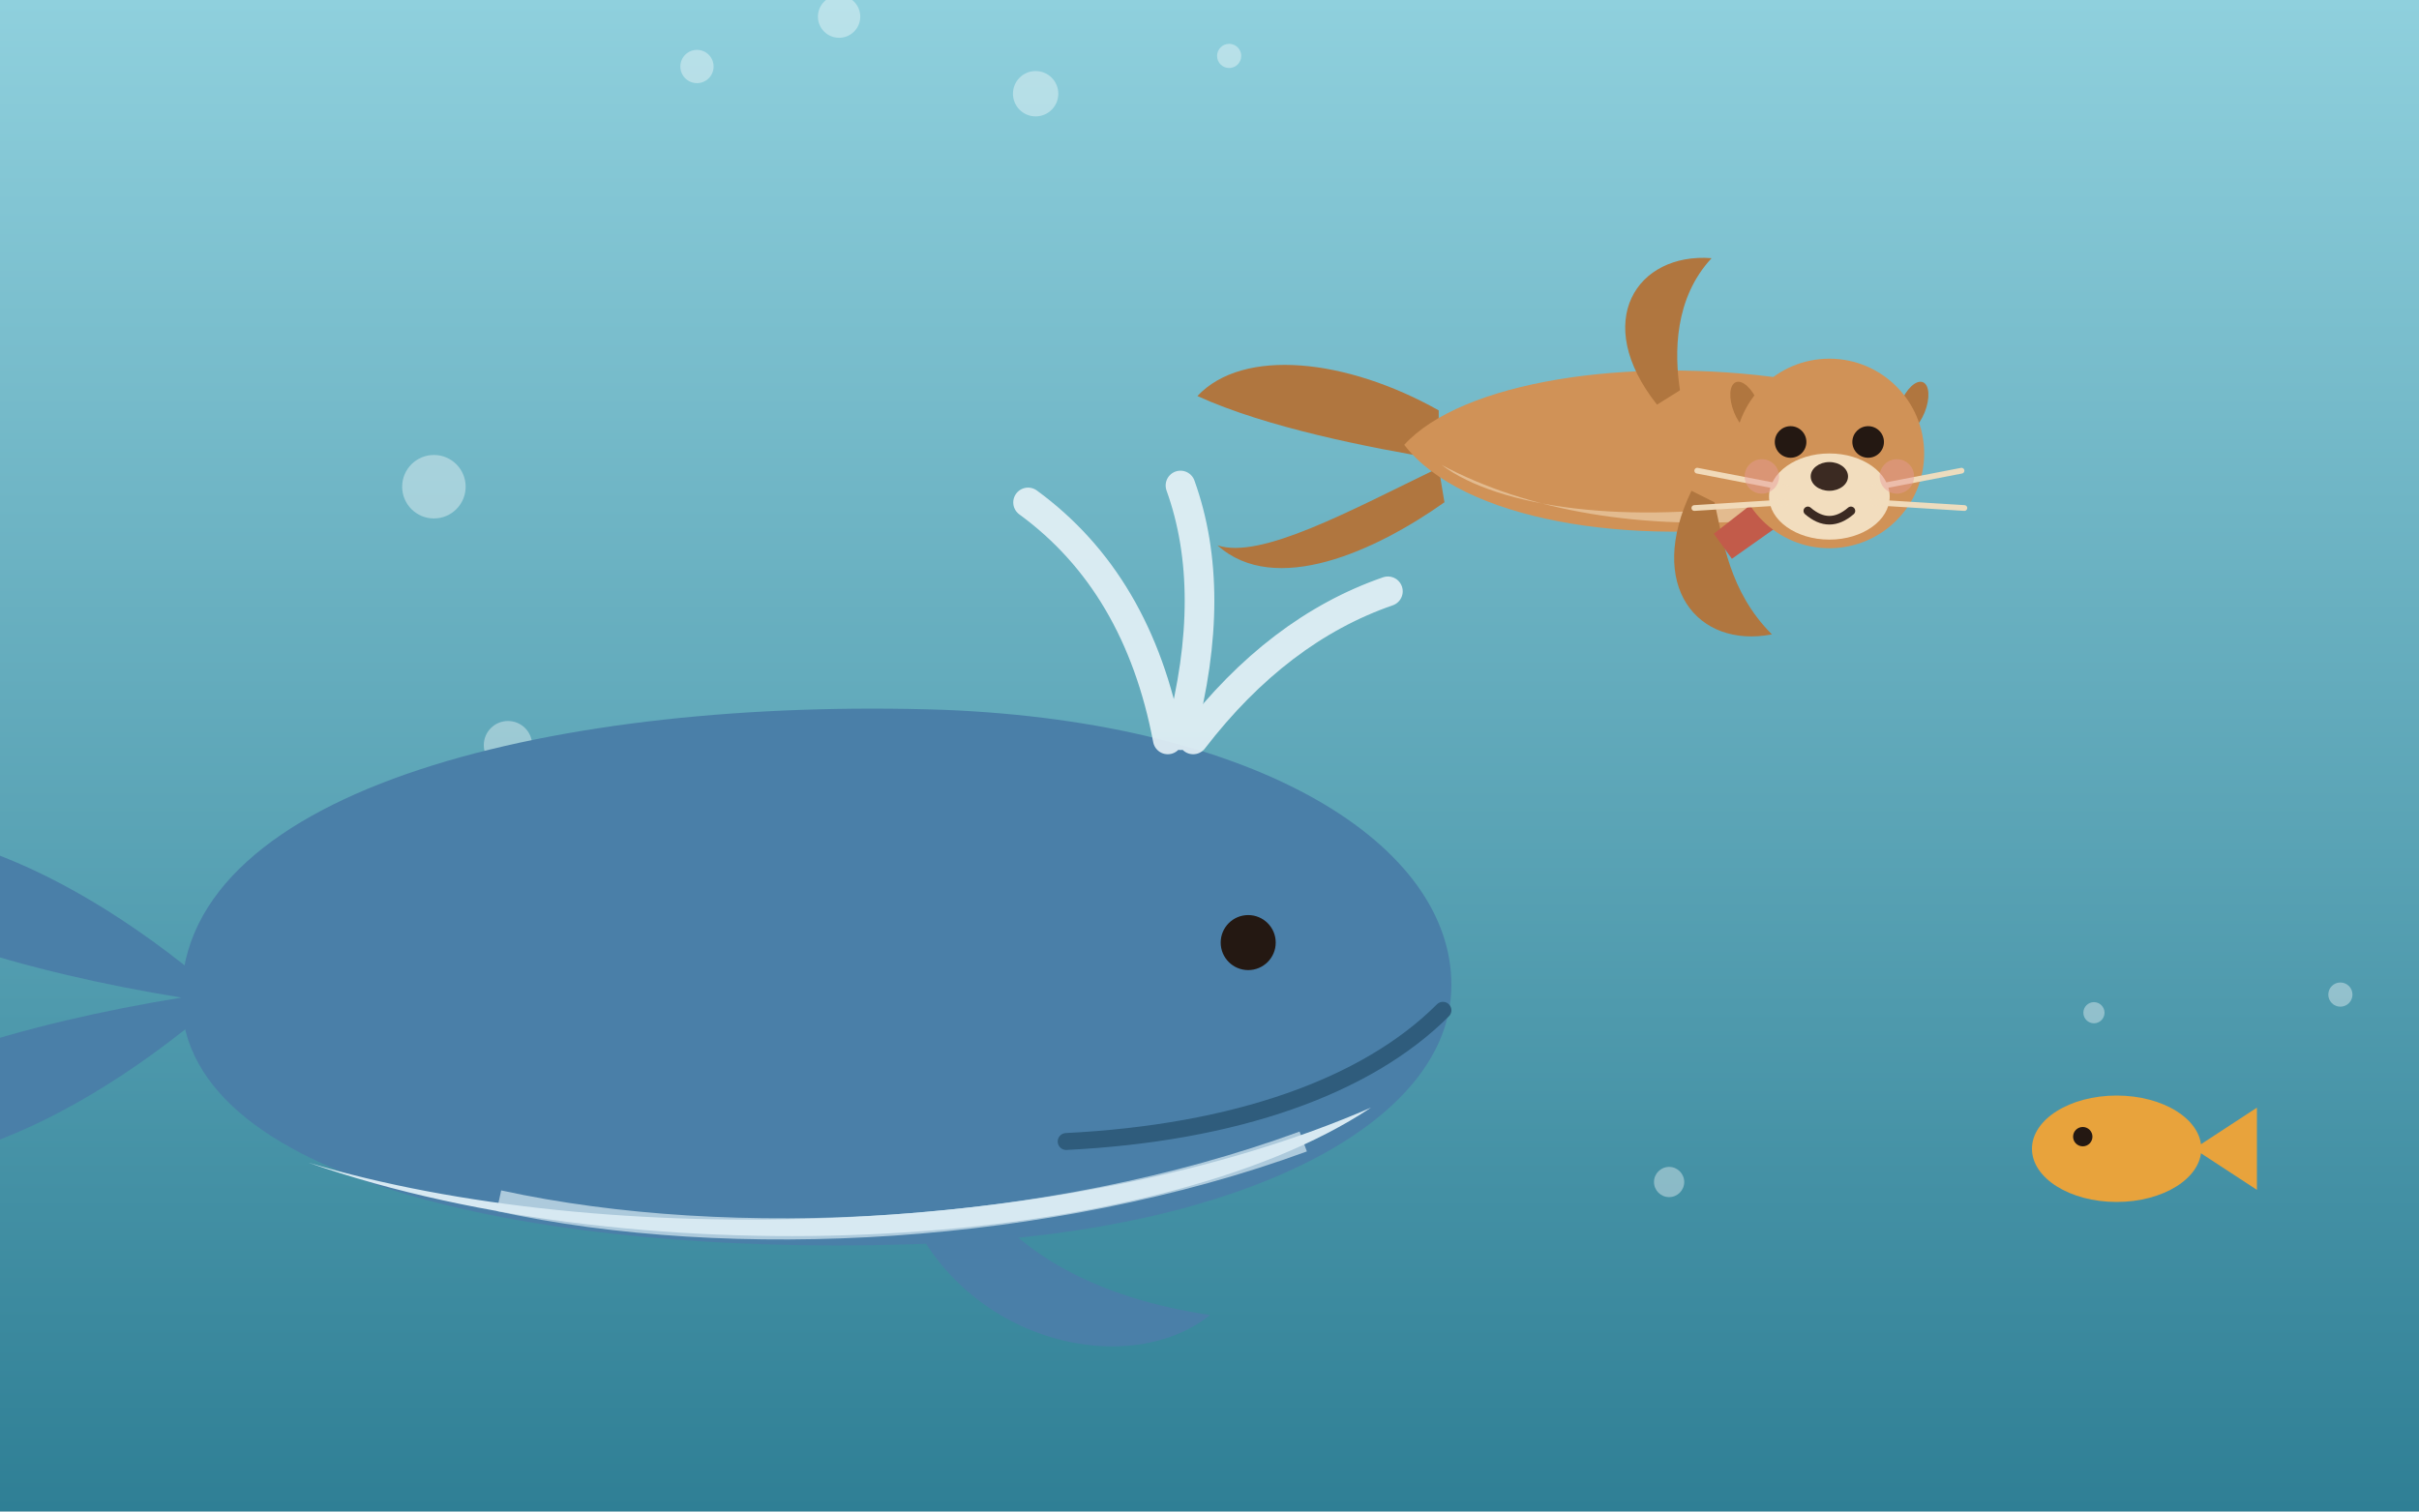
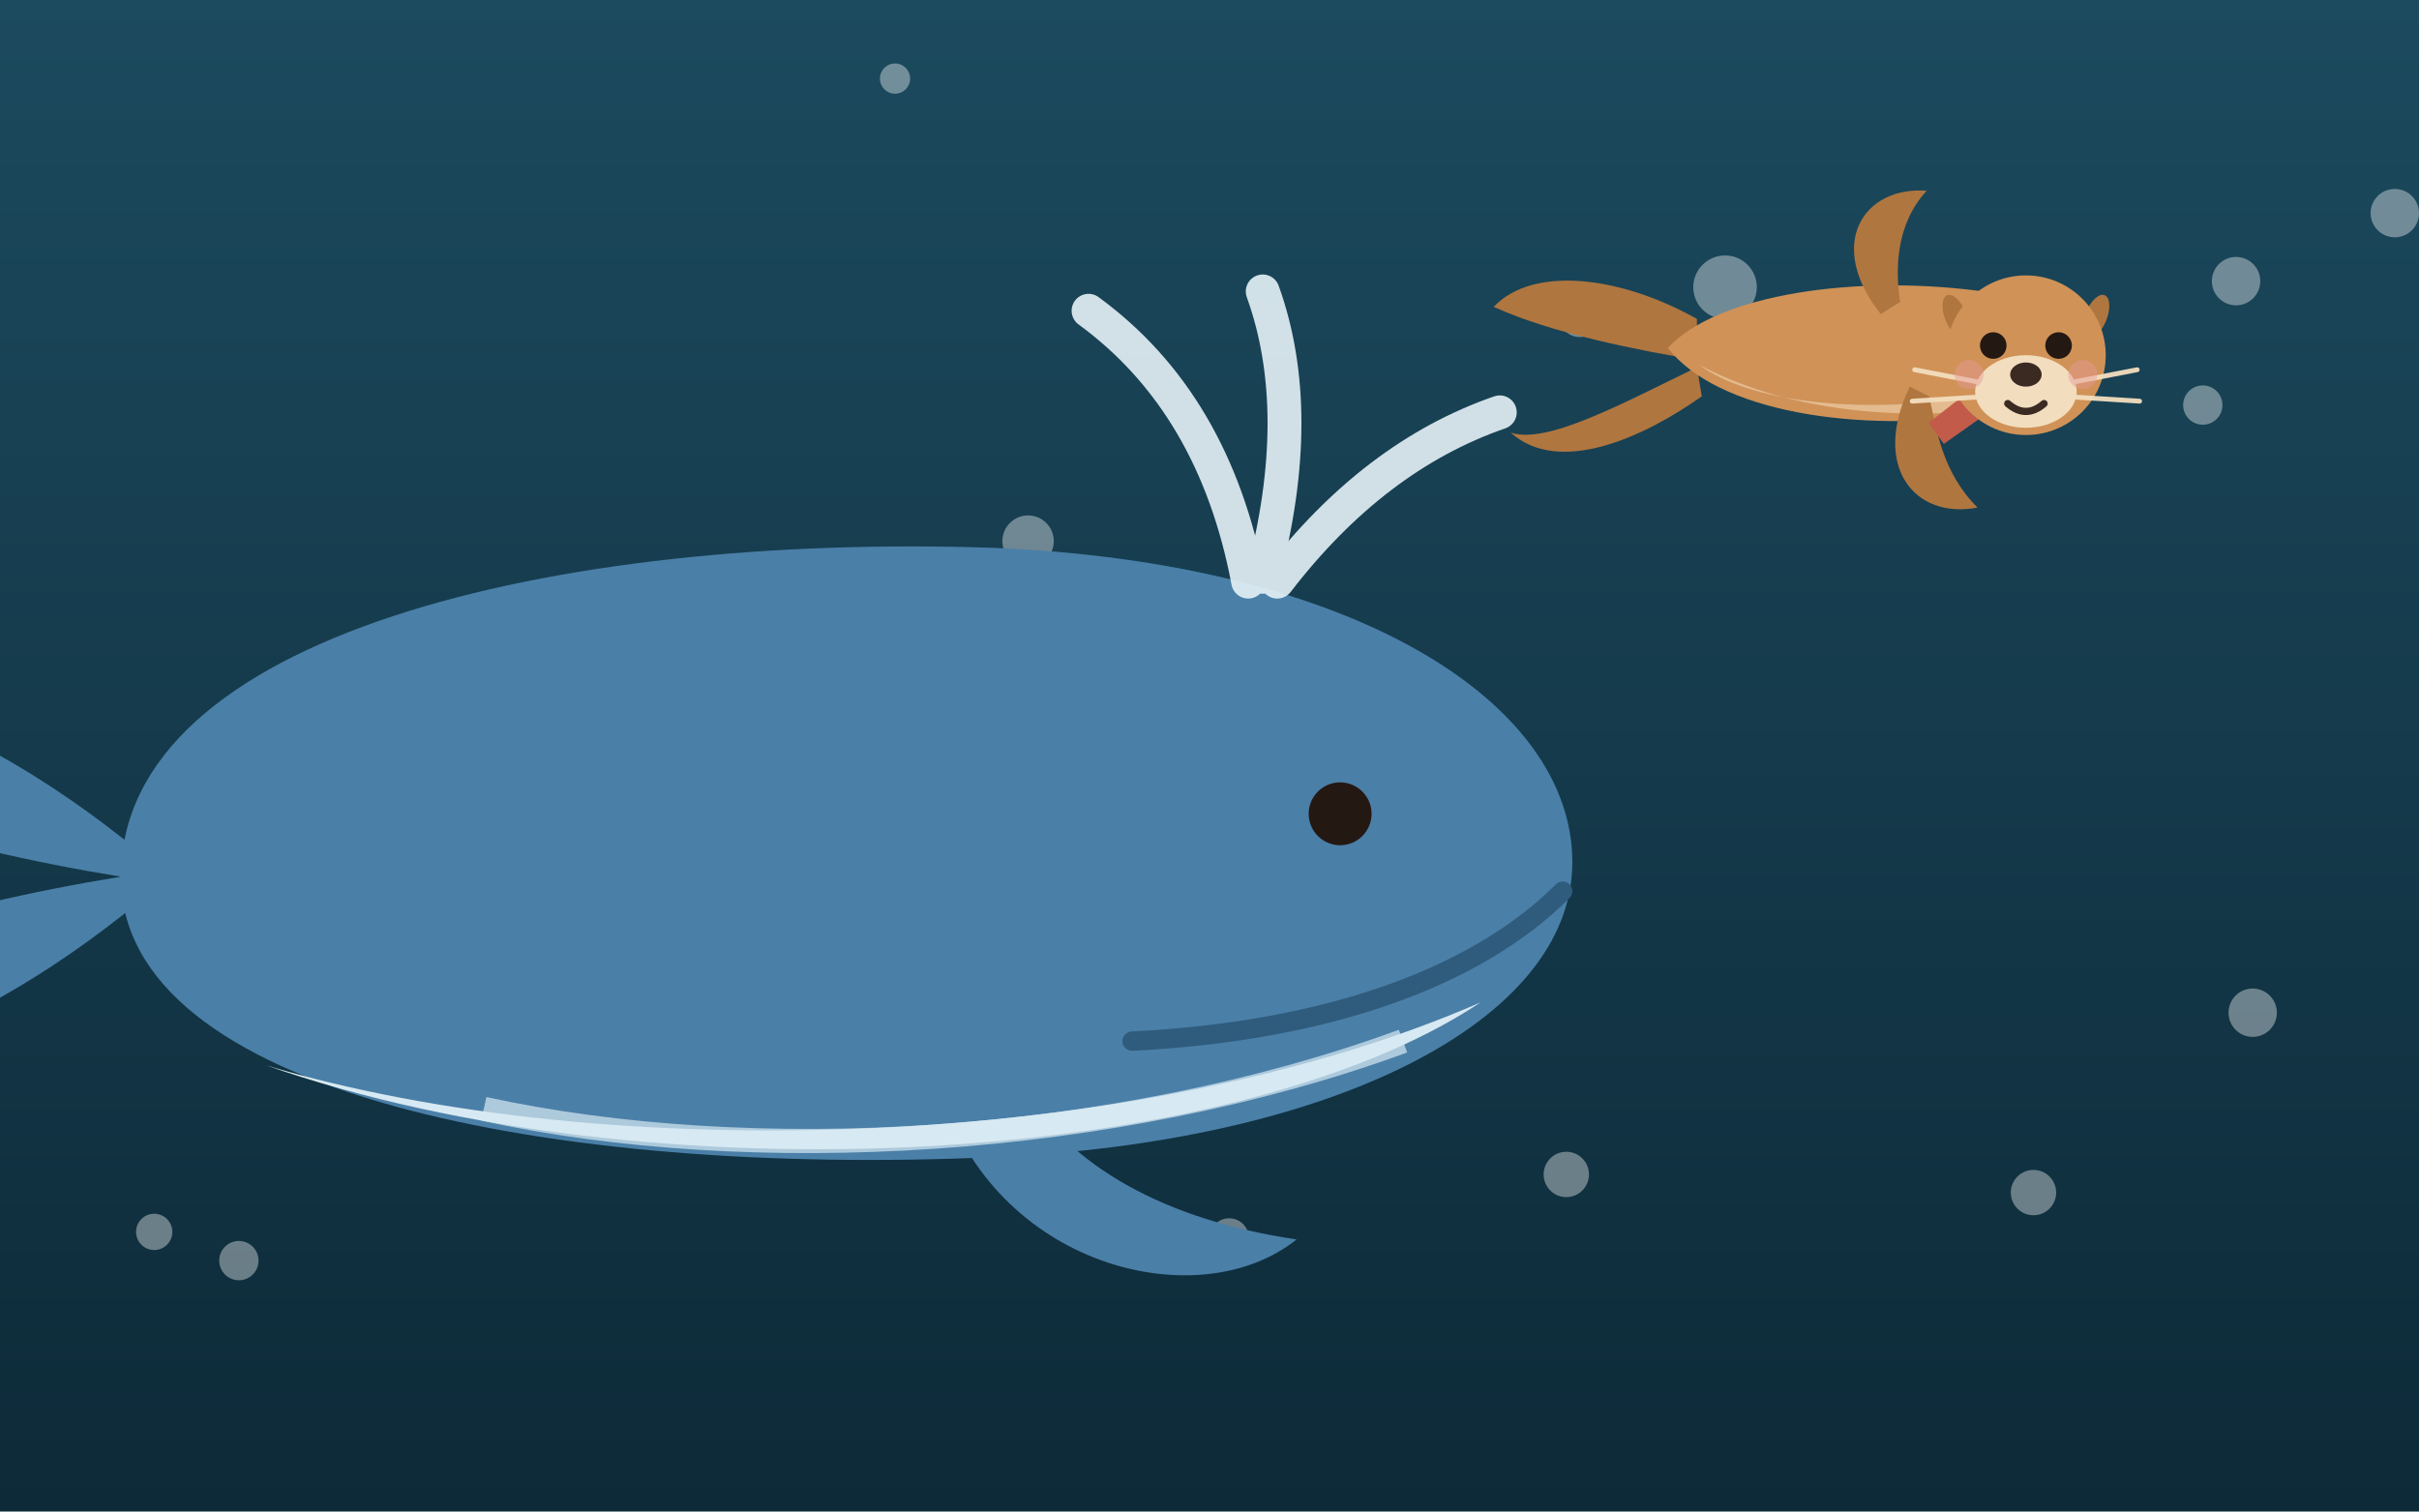
<svg xmlns="http://www.w3.org/2000/svg" viewBox="0 0 1600 1000" role="img">
  <defs>
    <linearGradient id="sky" x1="0" y1="0" x2="0" y2="1">
-       <stop offset="0" stop-color="#8fd0dd" />
-       <stop offset="1" stop-color="#2f7f95" />
+       <stop offset="0" stop-color="#1c4a5e" />
+       <stop offset="1" stop-color="#0d2a38" />
    </linearGradient>
    <radialGradient id="glow" cx="0.5" cy="0.5" r="0.5">
      <stop offset="0" stop-color="#ffe9b0" stop-opacity=".8" />
      <stop offset="1" stop-color="#ffe9b0" stop-opacity="0" />
    </radialGradient>
  </defs>
  <rect width="1600" height="1000" fill="url(#sky)" />
  <g fill="#ffffff" opacity=".38">
-     <circle cx="813" cy="37" r="8" />
-     <circle cx="1104" cy="782" r="10" />
-     <circle cx="580" cy="598" r="8" />
-     <circle cx="1548" cy="658" r="8" />
-     <circle cx="555" cy="11" r="14" />
-     <circle cx="287" cy="322" r="21" />
-     <circle cx="461" cy="44" r="11" />
-     <circle cx="336" cy="493" r="16" />
-     <circle cx="868" cy="738" r="10" />
-     <circle cx="1385" cy="670" r="7" />
-     <circle cx="685" cy="62" r="15" />
-     <circle cx="1073" cy="296" r="11" />
+     <circle cx="813" cy="819" r="13" />
+     <circle cx="1045" cy="209" r="14" />
+     <circle cx="1490" cy="670" r="16" />
+     <circle cx="1457" cy="268" r="13" />
+     <circle cx="592" cy="52" r="10" />
+     <circle cx="1141" cy="190" r="21" />
+     <circle cx="1584" cy="141" r="16" />
+     <circle cx="1036" cy="777" r="15" />
+     <circle cx="680" cy="358" r="17" />
+     <circle cx="158" cy="834" r="13" />
+     <circle cx="1345" cy="789" r="15" />
+     <circle cx="102" cy="815" r="12" />
+     <circle cx="1479" cy="186" r="16" />
+     <circle cx="672" cy="379" r="15" />
  </g>
-   <g transform="translate(540 660) scale(1.4)">
+   <g transform="translate(560 580) scale(1.6)">
    <path d="M-292 -10 C-370 -74, -448 -96, -486 -66 C-448 -34, -374 -12, -300 0            C-374 12, -448 34, -486 66 C-448 96, -370 74, -292 10 Z" fill="#4a7fa8" />
    <path d="M-300 0 C-300 -100, -120 -142, 60 -136 C210 -130, 300 -72, 300 -6            C300 60, 200 110, 60 116 C-120 124, -300 90, -300 0 Z" fill="#4a7fa8" />
    <path d="M40 92 C64 162, 146 182, 186 150 C132 142, 92 120, 72 86 Z" fill="#4a7fa8" />
    <path d="M-240 78 C-100 120, 120 114, 262 52 C160 120, -80 134, -240 78 Z" fill="#d7e9f2" />
    <path d="M-150 96 C-40 120, 110 112, 230 68" stroke="#d7e9f2" stroke-width="10" fill="none" opacity=".7" />
    <path d="M118 68 C198 64, 260 42, 296 6" stroke="#2f5c7c" stroke-width="8" fill="none" stroke-linecap="round" />
    <circle cx="204" cy="-26" r="13" fill="#241812" />
    <g stroke="#e6f2f7" stroke-width="14" stroke-linecap="round" fill="none" opacity=".9">
      <path d="M166 -122 q-14 -74 -66 -112" />
      <path d="M172 -124 q18 -68 0 -118" />
      <path d="M178 -122 q40 -52 92 -70" />
    </g>
  </g>
-   <g transform="translate(1210 300) scale(0.95 0.95)">
+   <g transform="translate(1340 235) scale(0.8 0.8)">
    <path d="M-272 -30 C-336 -66, -408 -74, -440 -40 C-392 -18, -320 -4, -272 4 Z" fill="#b0763f" />
    <path d="M-272 10 C-334 40, -396 74, -426 64 C-386 100, -316 68, -268 34 Z" fill="#b0763f" />
    <path d="M-30 -52 C-140 -68, -256 -50, -296 -6 C-256 46, -140 66, -26 48 Z" fill="#d09257" />
    <path d="M-40 34 C-140 50, -230 38, -270 8 C-210 40, -130 54, -40 46 Z" fill="#f2ddbe" opacity=".55" />
    <path d="M-96 26 C-128 92, -92 136, -40 126 C-70 96, -74 60, -80 34 Z" fill="#b0763f" />
    <path d="M-120 -34 C-166 -92, -134 -140, -82 -136 C-108 -108, -108 -70, -104 -44 Z" fill="#b0763f" />
    <g transform="rotate(-14 -46 4)">
      <path d="M-30 -44 C-58 -34, -60 44, -34 56 C-8 46, -8 -32, -30 -44 Z" fill="#c25b4a" />
      <path d="M-56 30 L-92 46 L-84 66 L-48 52 Z" fill="#c25b4a" />
      <circle cx="-46" cy="34" r="13" fill="#a8412f" />
    </g>
    <ellipse cx="-58" cy="-32" rx="9" ry="19" transform="rotate(-22 -58 -32)" fill="#b0763f" />
    <ellipse cx="58" cy="-32" rx="9" ry="19" transform="rotate(22 58 -32)" fill="#b0763f" />
    <circle cx="0" cy="0" r="66" fill="#d09257" />
    <ellipse cx="0" cy="30" rx="42" ry="30" fill="#f2ddbe" />
    <g stroke="#f2ddbe" stroke-width="4" stroke-linecap="round" opacity=".95">
      <path d="M-30 24 L-92 12" />
      <path d="M-30 34 L-94 38" />
      <path d="M30 24 L92 12" />
      <path d="M30 34 L94 38" />
    </g>
    <ellipse cx="0" cy="16" rx="13" ry="10" fill="#3b2a22" />
    <path d="M-15 40 q15 13 30 0" stroke="#3b2a22" stroke-width="6" fill="none" stroke-linecap="round" />
    <circle cx="-27" cy="-8" r="11" fill="#241812" />
    <circle cx="27" cy="-8" r="11" fill="#241812" />
    <circle cx="-47" cy="16" r="12" fill="#e79a9a" opacity=".45" />
    <circle cx="47" cy="16" r="12" fill="#e79a9a" opacity=".45" />
  </g>
-   <g transform="translate(1400 760) scale(0.8)">
-     <ellipse cx="0" cy="0" rx="70" ry="44" fill="#e8a33c" />
-     <path d="M64 0 l52 -34 l0 68 Z" fill="#e8a33c" />
-     <circle cx="-28" cy="-10" r="8" fill="#241812" />
-   </g>
</svg>
